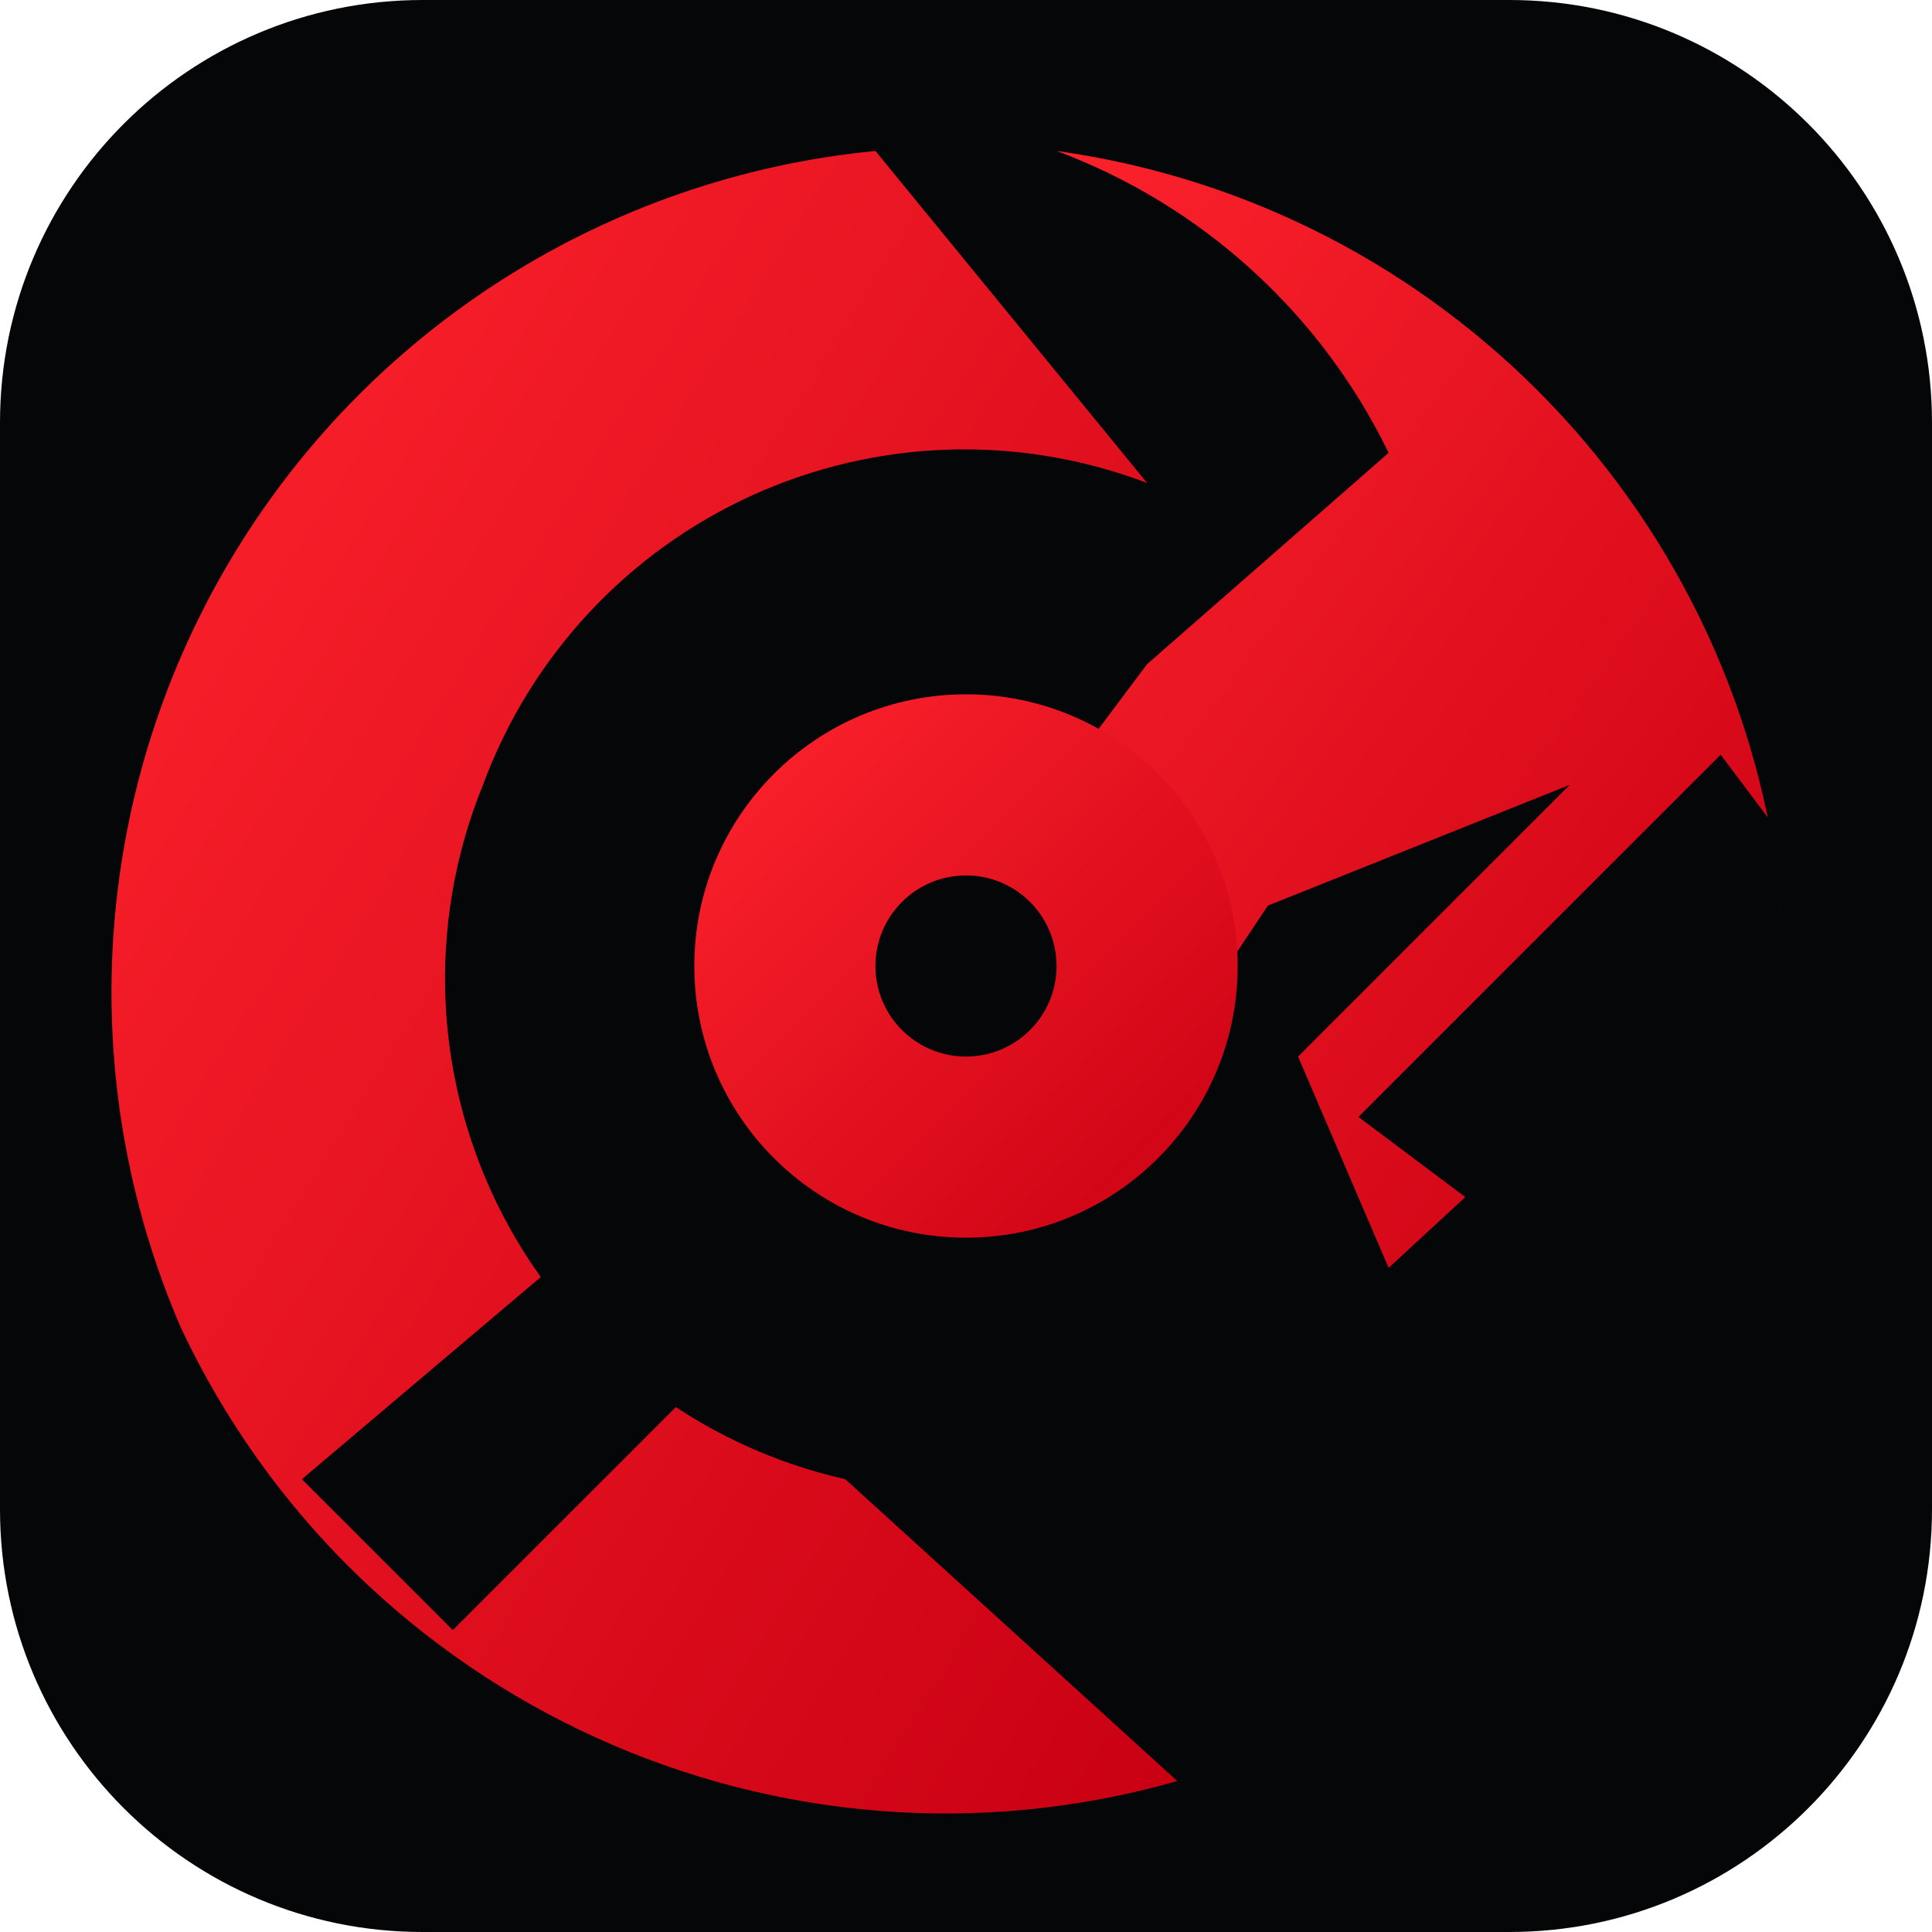
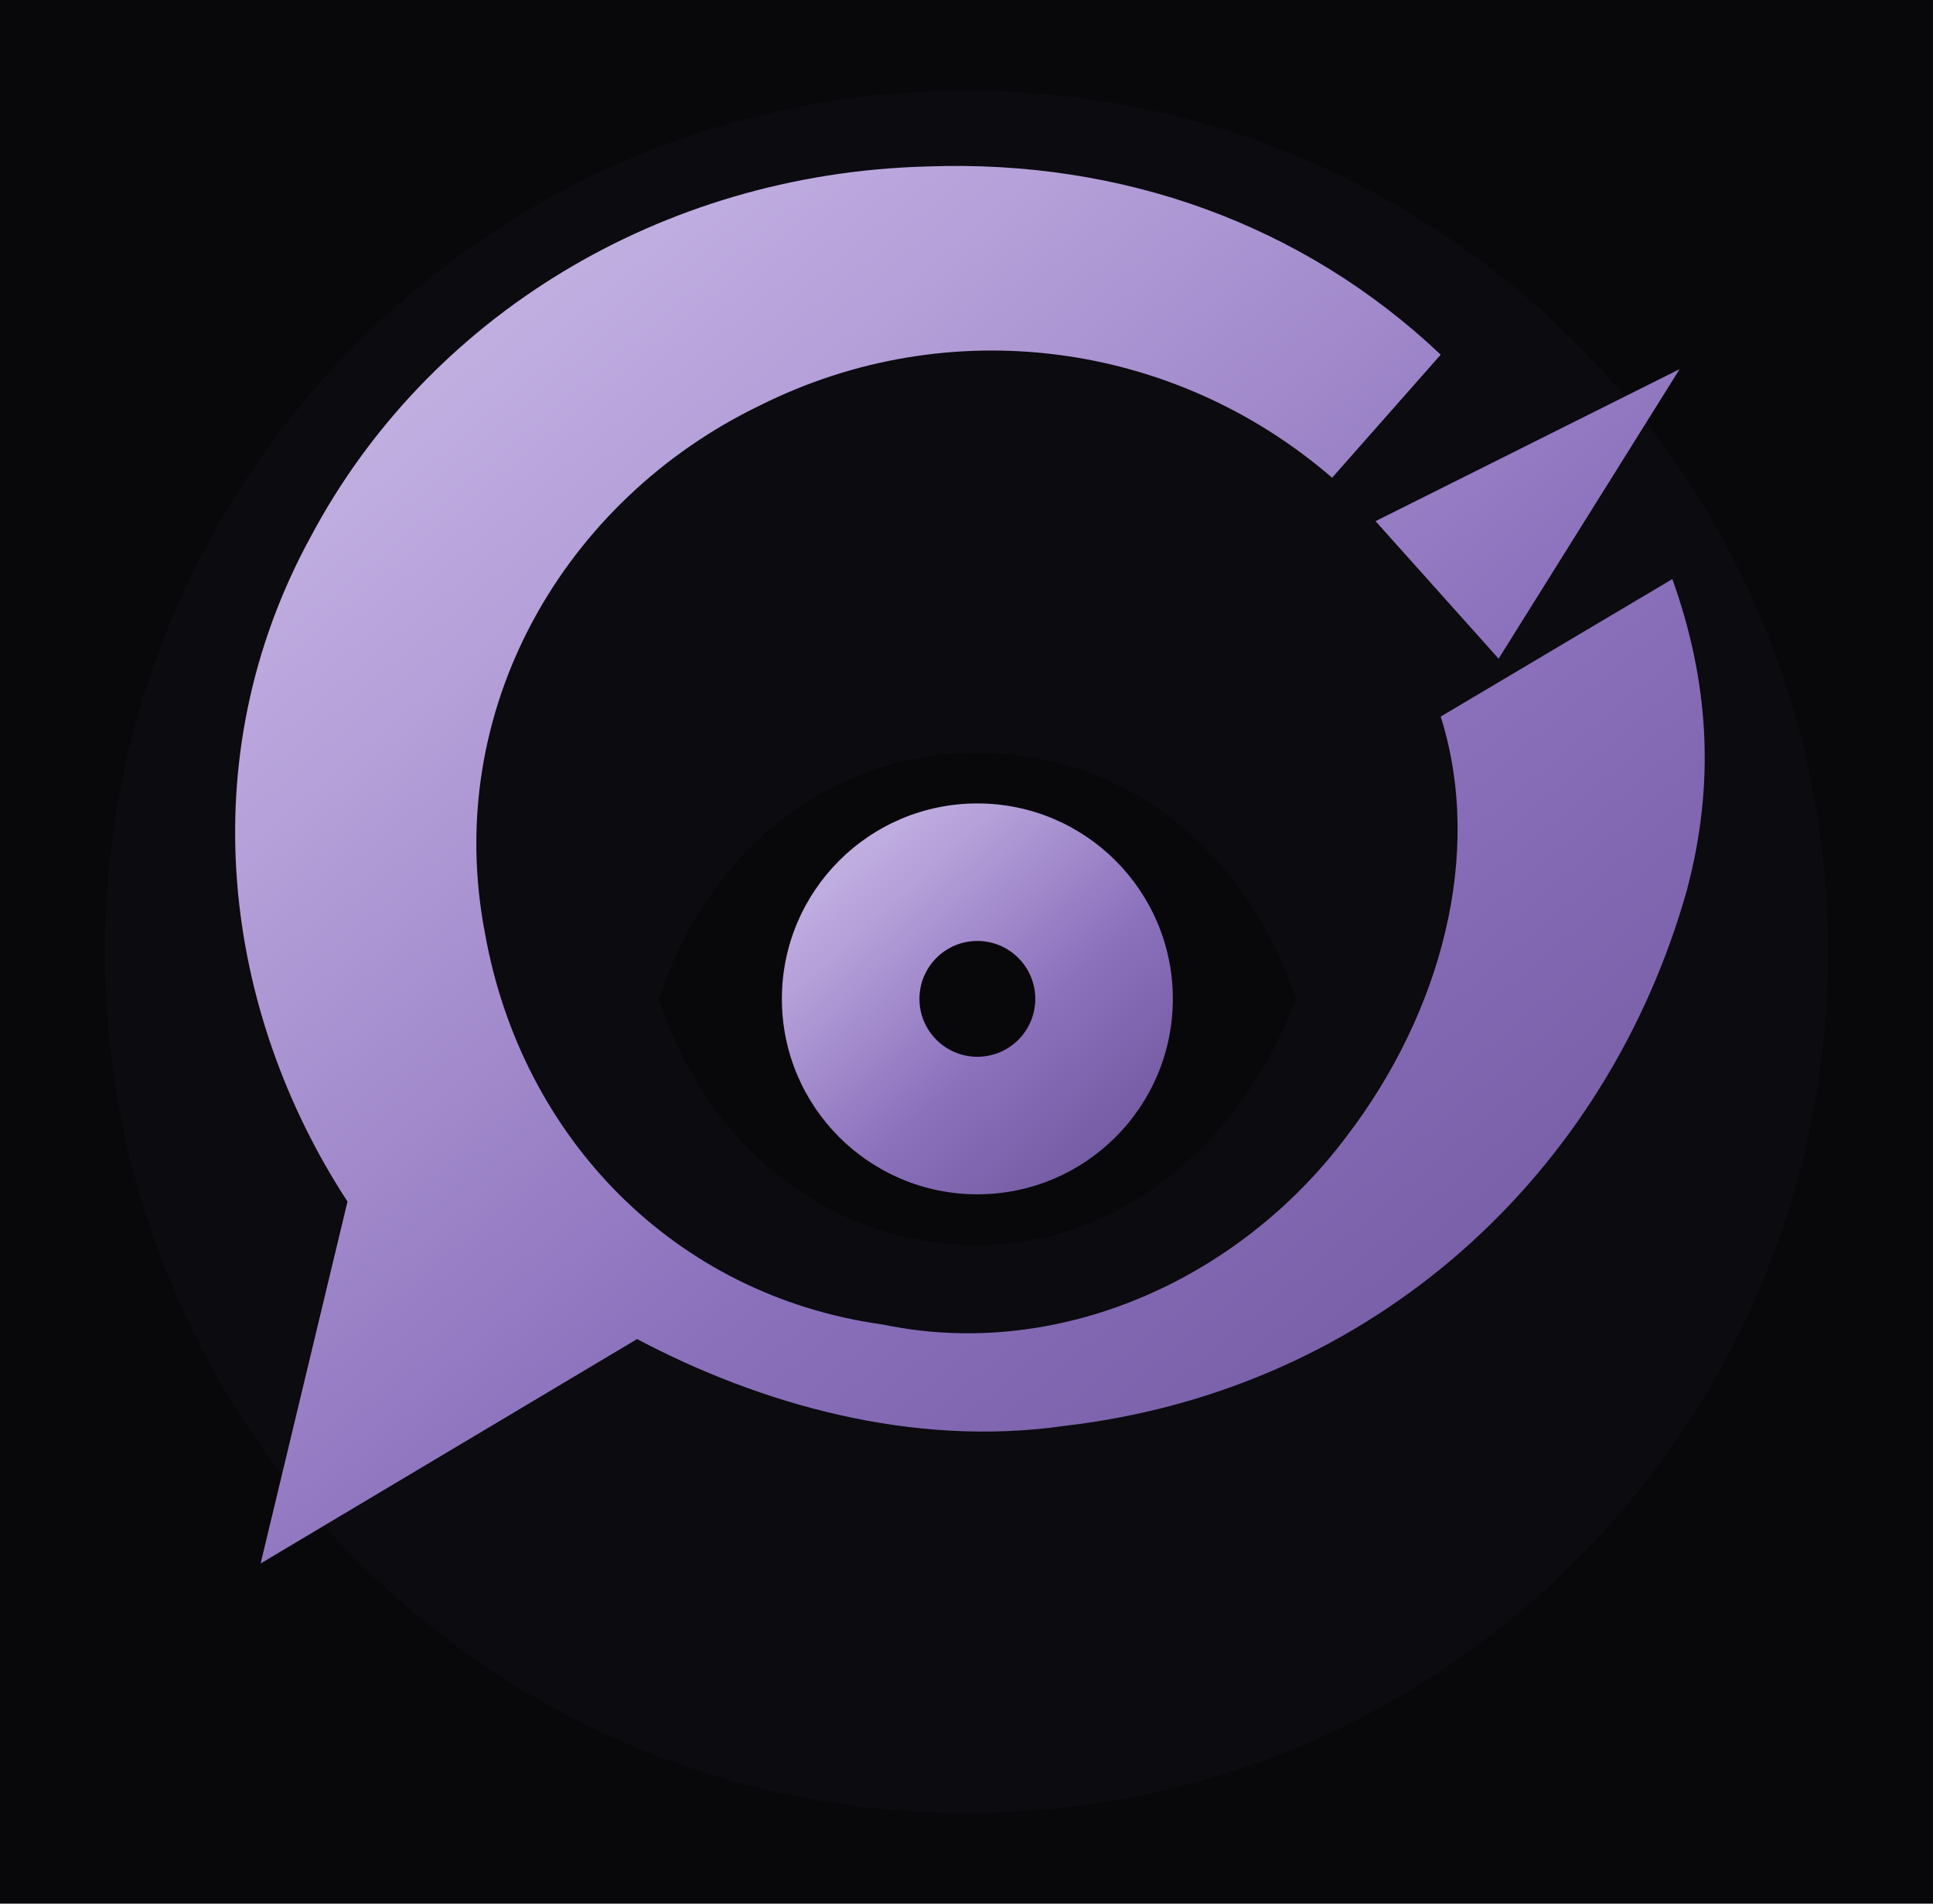
- <svg xmlns="http://www.w3.org/2000/svg" viewBox="0 0 64 64">
+ <svg xmlns="http://www.w3.org/2000/svg" viewBox="0 0 267 263" role="img" aria-labelledby="title">
  <defs>
-     <linearGradient id="r" x1="0" y1="0" x2="1" y2="1">
-       <stop stop-color="#ff242d" />
-       <stop offset="1" stop-color="#c90013" />
+     <linearGradient id="metalViolet" x1="0" y1="0" x2="0.9" y2="1">
+       <stop offset="0" stop-color="#d0c0eb" />
+       <stop offset=".28" stop-color="#b5a0d9" />
+       <stop offset=".62" stop-color="#8b70bc" />
+       <stop offset="1" stop-color="#6d559b" />
    </linearGradient>
  </defs>
-   <rect width="64" height="64" rx="14" fill="#050607" />
-   <g transform="translate(32 32)">
-     <path d="M-3-27A28 28 0 0 0-26 12 28 28 0 0 0 7 27L-4 17A17 17 0 0 1-16-6 17 17 0 0 1 6-16Z" fill="url(#r)" />
-     <path d="M3-27A28 28 0 0 1 27-2L14 10 11 3 20-6 10-2 6 4 0-2 6-10 14-17A20 20 0 0 0 3-27Z" fill="url(#r)" />
-     <circle r="9" fill="url(#r)" />
-     <circle r="3" fill="#050607" />
-     <path d="M-22 17-9 6-5 10-17 22Z M13 5 25-7 28-3 17 8Z" fill="#050607" />
-   </g>
+   <rect width="267" height="263" rx="0" fill="#08080b" />
+   <circle cx="133.5" cy="131.5" r="119" fill="#0b0b10" />
+   <path fill="url(#metalViolet)" fill-rule="evenodd" d="M199 49     C180 31 155 22 128 23     C91 24 59 44 43 74     C26 105 31 140 48 166     L36 216     L88 185     C105 194 126 200 147 197     C190 192 222 162 233 123     C237 108 236 94 231 80     L199 99     C205 118 199 140 186 157     C171 177 146 188 122 183     C93 179 72 157 67 129     C61 98 78 69 105 56     C131 43 162 47 184 66     Z     M190 72 L232 51 L207 91 Z" />
+   <path fill="#08080b" d="M91 138     C98 117 115 104 135 104     C155 104 172 117 179 138     C171 159 154 172 135 172     C115 172 98 159 91 138 Z" />
+   <circle cx="135" cy="138" r="27" fill="url(#metalViolet)" />
+   <circle cx="135" cy="138" r="8" fill="#08080b" />
</svg>
